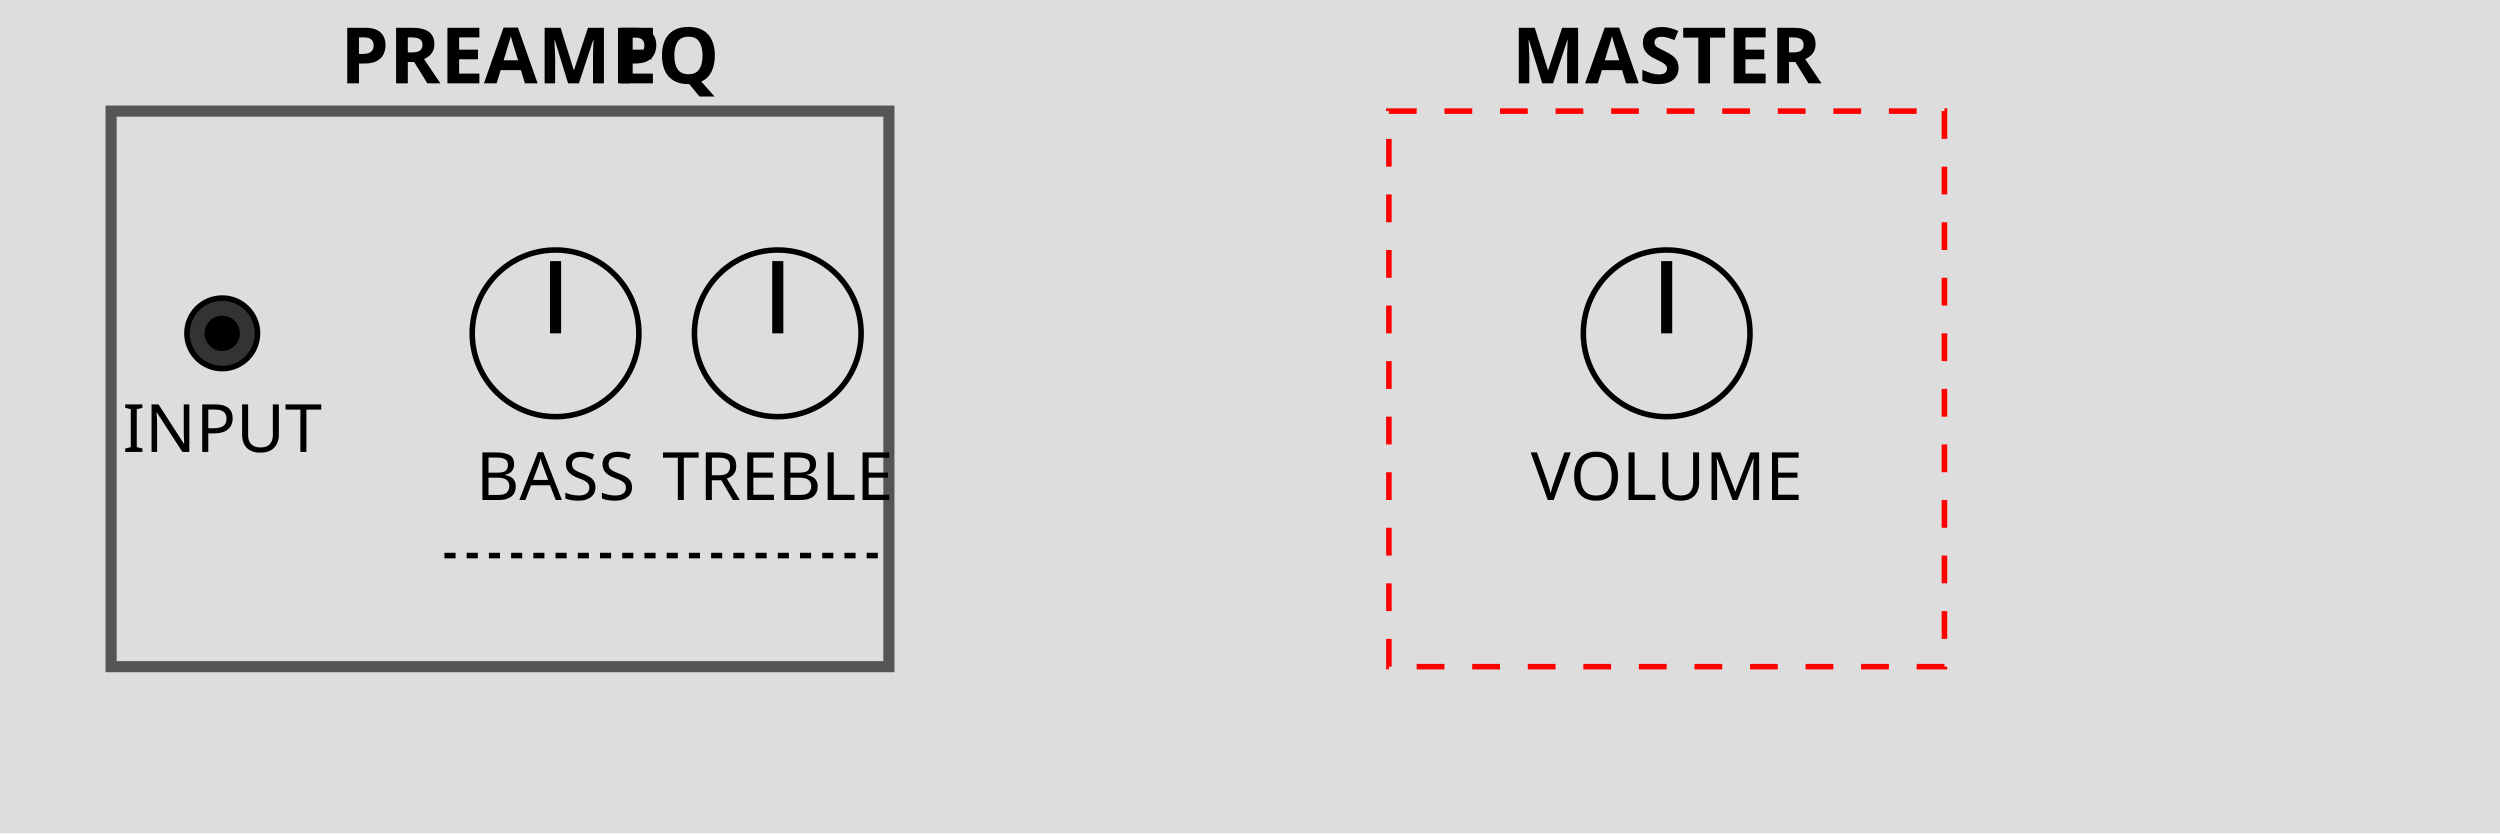
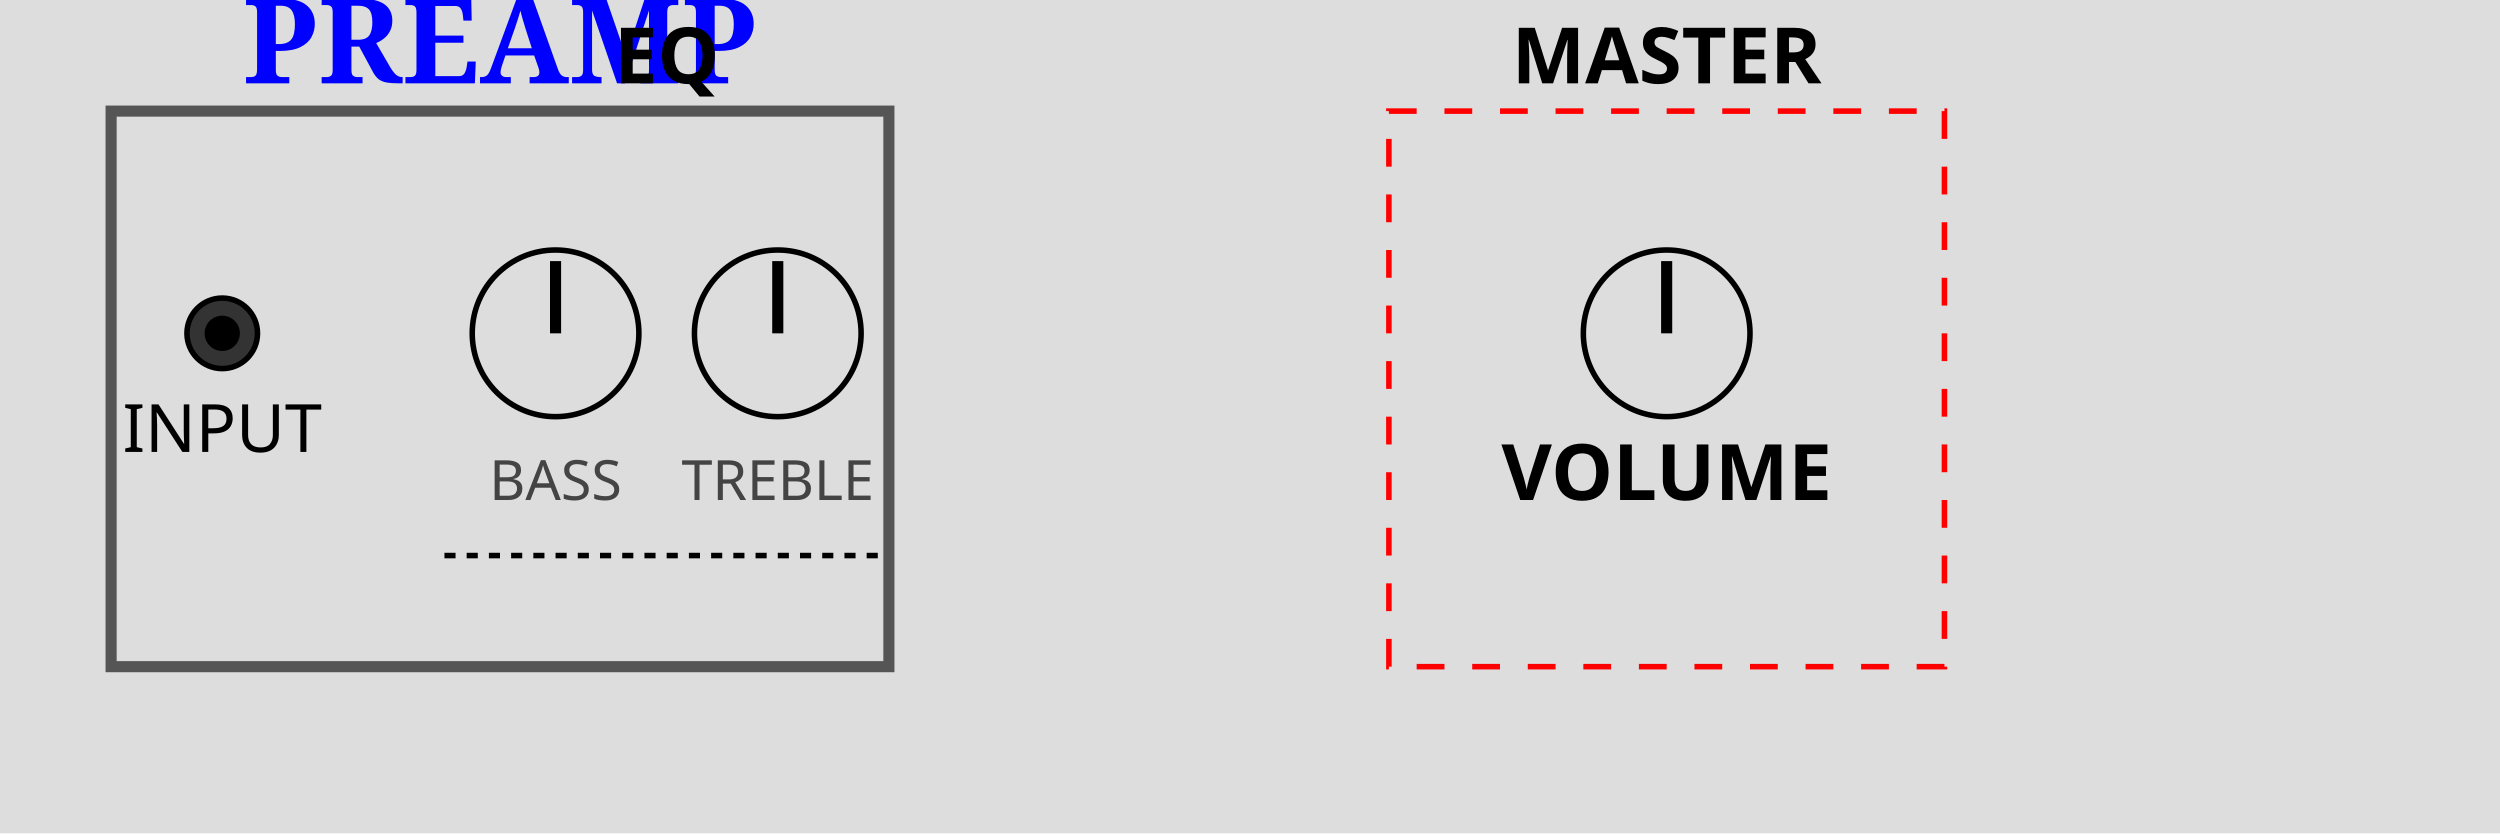
<svg xmlns="http://www.w3.org/2000/svg" baseProfile="full" height="150.0mm" version="1.1" viewBox="0 0 450.0 150.0" width="450.0mm">
  <defs />
  <rect fill="#dddddd" height="150.0" width="450.0" x="0" y="0" />
  <rect fill="none" height="100.0" stroke="#555555" stroke-width="2.0" width="140.0" x="20.0" y="20.0" />
-   <text fill="black" font-family="sans-serif" font-size="14" font-weight="bold" text-anchor="middle" x="90.0" y="15.0">PREAMP</text>
+   <text fill="blue" font-family="serif" font-size="16pt" font-weight="bold" text-anchor="middle" x="90.0" y="15.0">PREAMP</text>
  <circle cx="40.0" cy="60.0" fill="#333333" r="6.35" stroke="black" stroke-width="1" />
  <circle cx="40.0" cy="60.0" fill="black" r="3.175" />
  <text fill="black" font-family="sans-serif" font-size="12" font-weight="normal" text-anchor="middle" x="40.0" y="81.35">INPUT</text>
  <line stroke="black" stroke-dasharray="2,2" stroke-width="1.0" x1="80.0" x2="160.0" y1="100.0" y2="100.0" />
  <text fill="black" font-family="sans-serif" font-size="14" font-weight="bold" text-anchor="middle" x="120.0" y="15.0">EQ</text>
  <circle cx="100.0" cy="60.0" fill="none" r="15.0" stroke="black" stroke-width="1" />
  <line stroke="black" stroke-width="2" x1="100.0" x2="100.0" y1="60.0" y2="47.0" />
-   <text fill="black" font-family="sans-serif" font-size="12" font-weight="normal" text-anchor="middle" x="100.0" y="90.0">BASS</text>
+   <text fill="#444444" font-family="sans-serif" font-size="10" font-weight="normal" text-anchor="middle" x="100.0" y="90.0">BASS</text>
  <circle cx="140.0" cy="60.0" fill="none" r="15.0" stroke="black" stroke-width="1" />
  <line stroke="black" stroke-width="2" x1="140.0" x2="140.0" y1="60.0" y2="47.0" />
-   <text fill="black" font-family="sans-serif" font-size="12" font-weight="normal" text-anchor="middle" x="140.0" y="90.0">TREBLE</text>
+   <text fill="#444444" font-family="sans-serif" font-size="10" font-weight="normal" text-anchor="middle" x="140.0" y="90.0">TREBLE</text>
  <rect fill="none" height="100.0" stroke="red" stroke-dasharray="5,5" stroke-width="1.0" width="100.0" x="250.0" y="20.0" />
  <text fill="black" font-family="sans-serif" font-size="14" font-weight="bold" text-anchor="middle" x="300.0" y="15.0">MASTER</text>
  <circle cx="300.0" cy="60.0" fill="none" r="15.0" stroke="black" stroke-width="1" />
  <line stroke="black" stroke-width="2" x1="300.0" x2="300.0" y1="60.0" y2="47.0" />
-   <text fill="black" font-family="sans-serif" font-size="12" font-weight="normal" text-anchor="middle" x="300.0" y="90.0">VOLUME</text>
+   <text fill="black" font-family="sans-serif" font-size="14" font-weight="bold" text-anchor="middle" x="300.0" y="90.0">VOLUME</text>
</svg>
